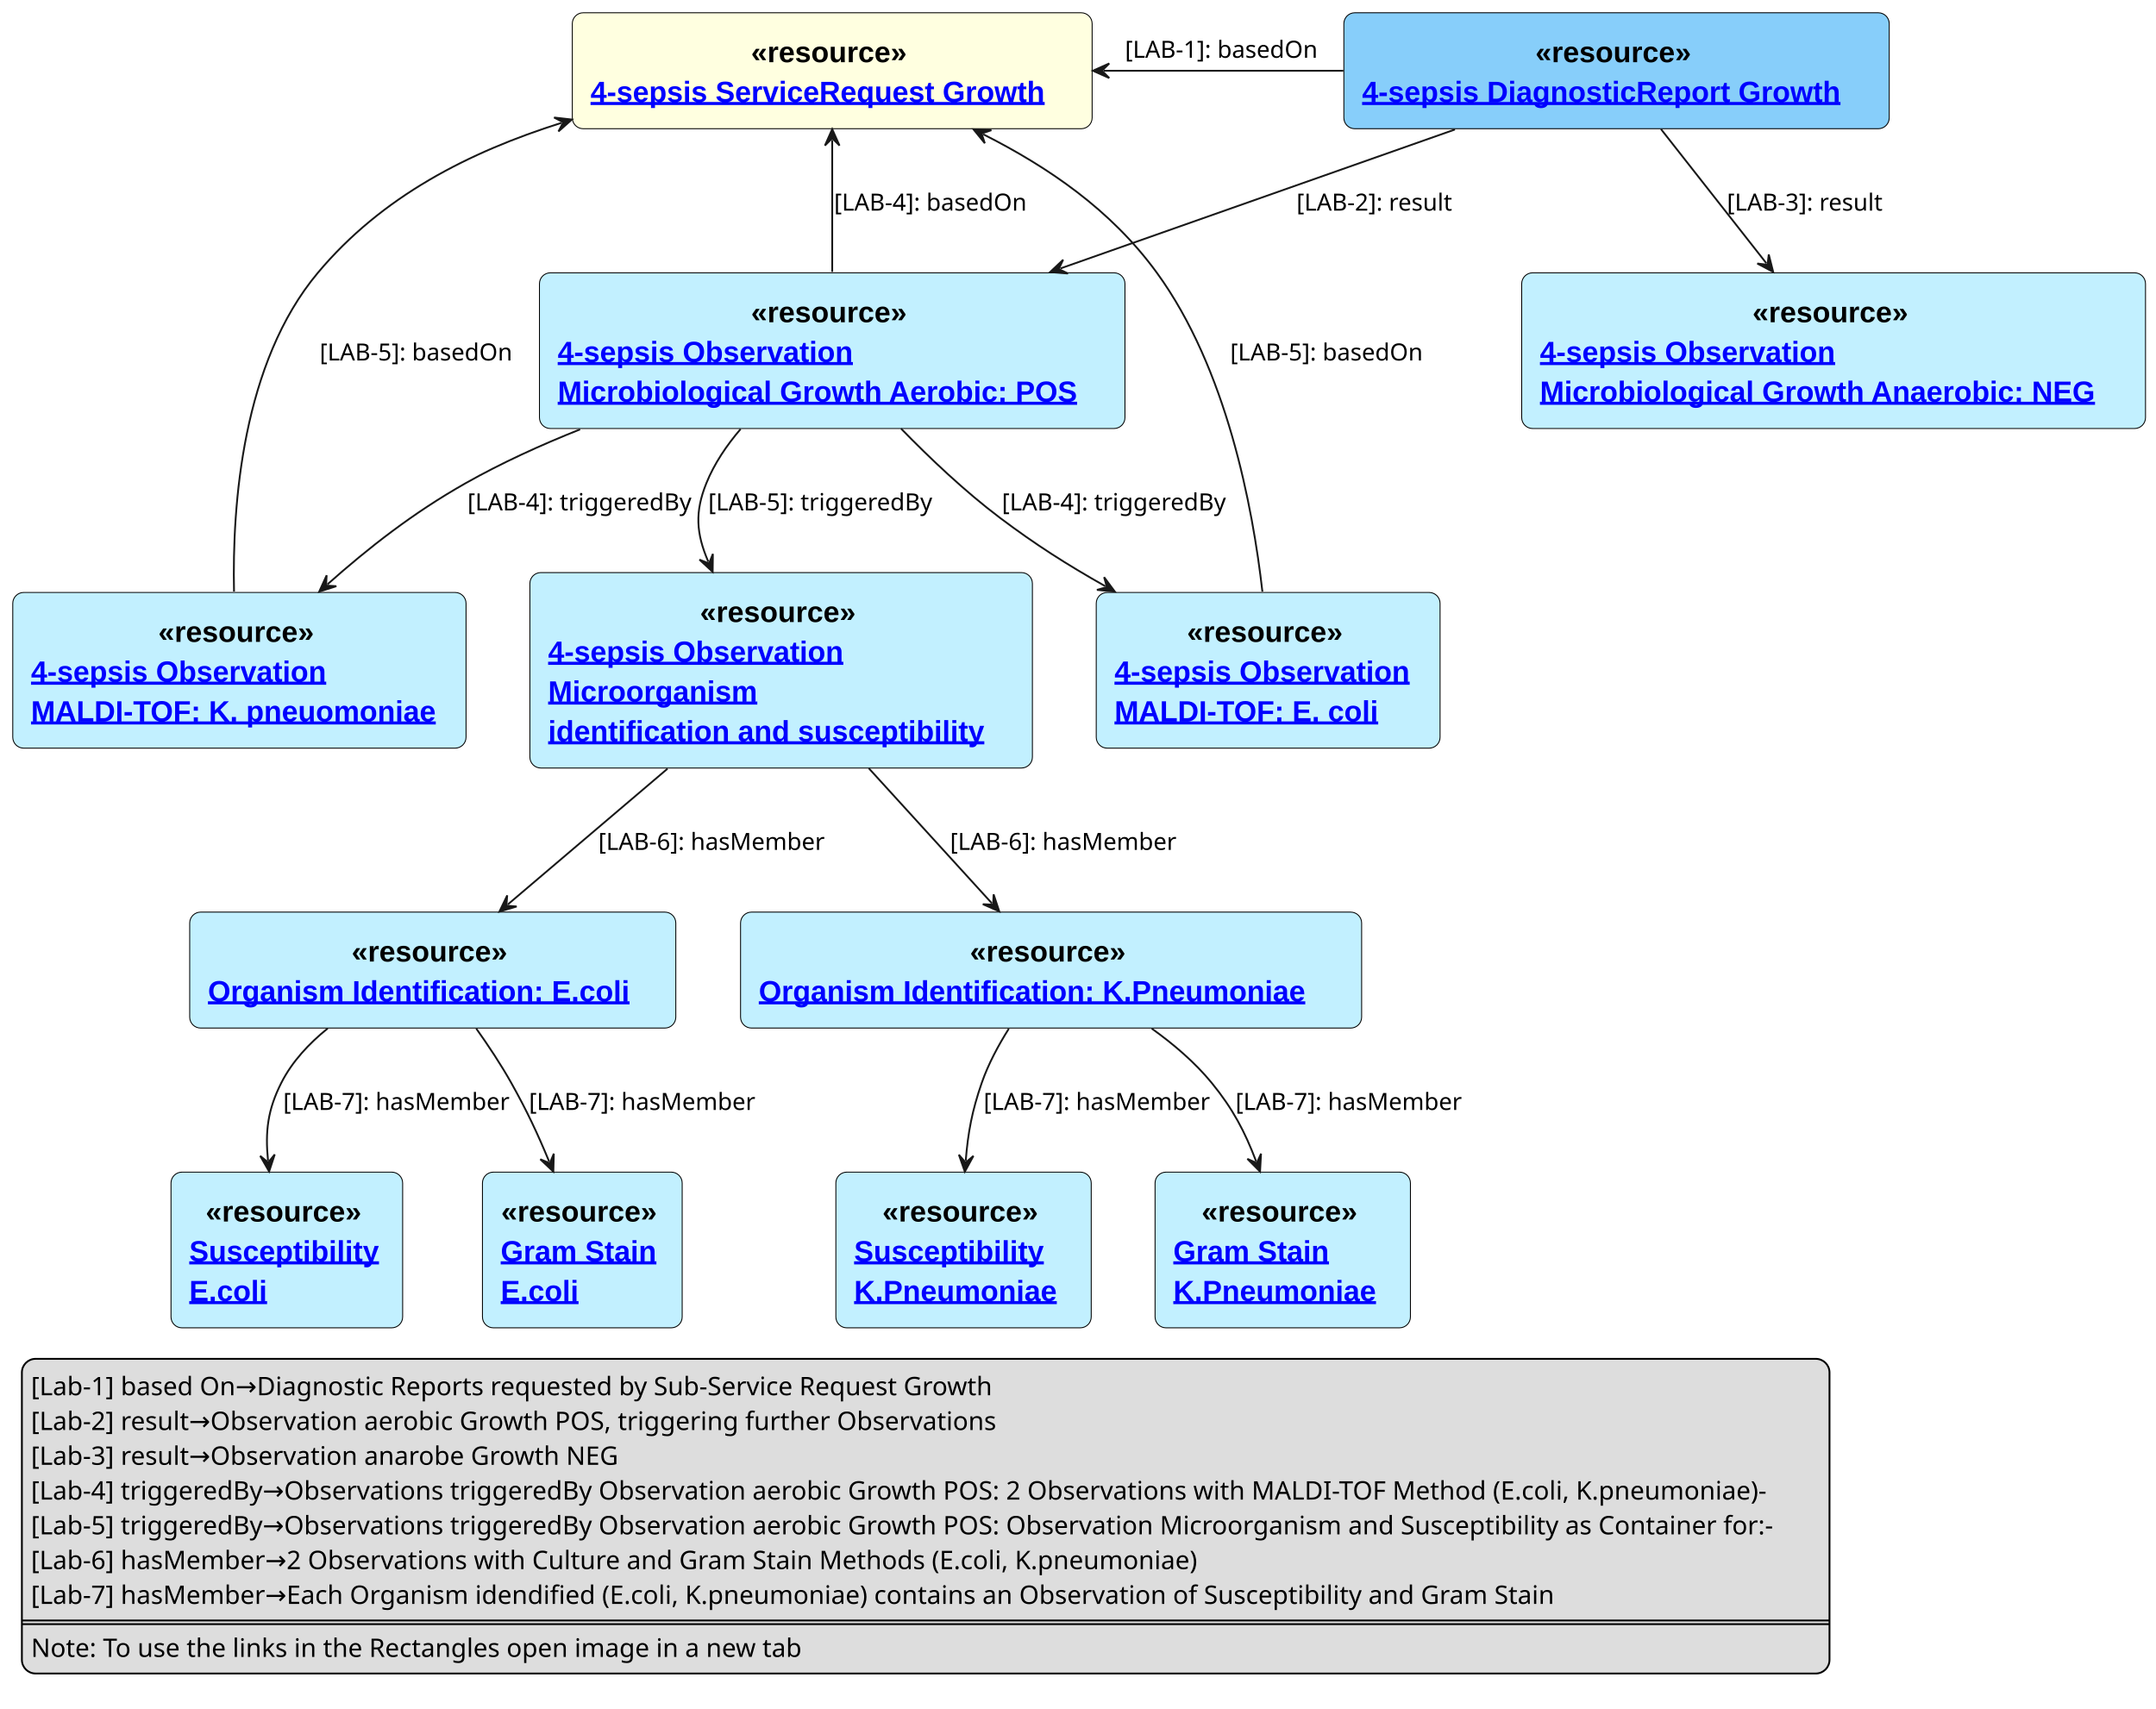
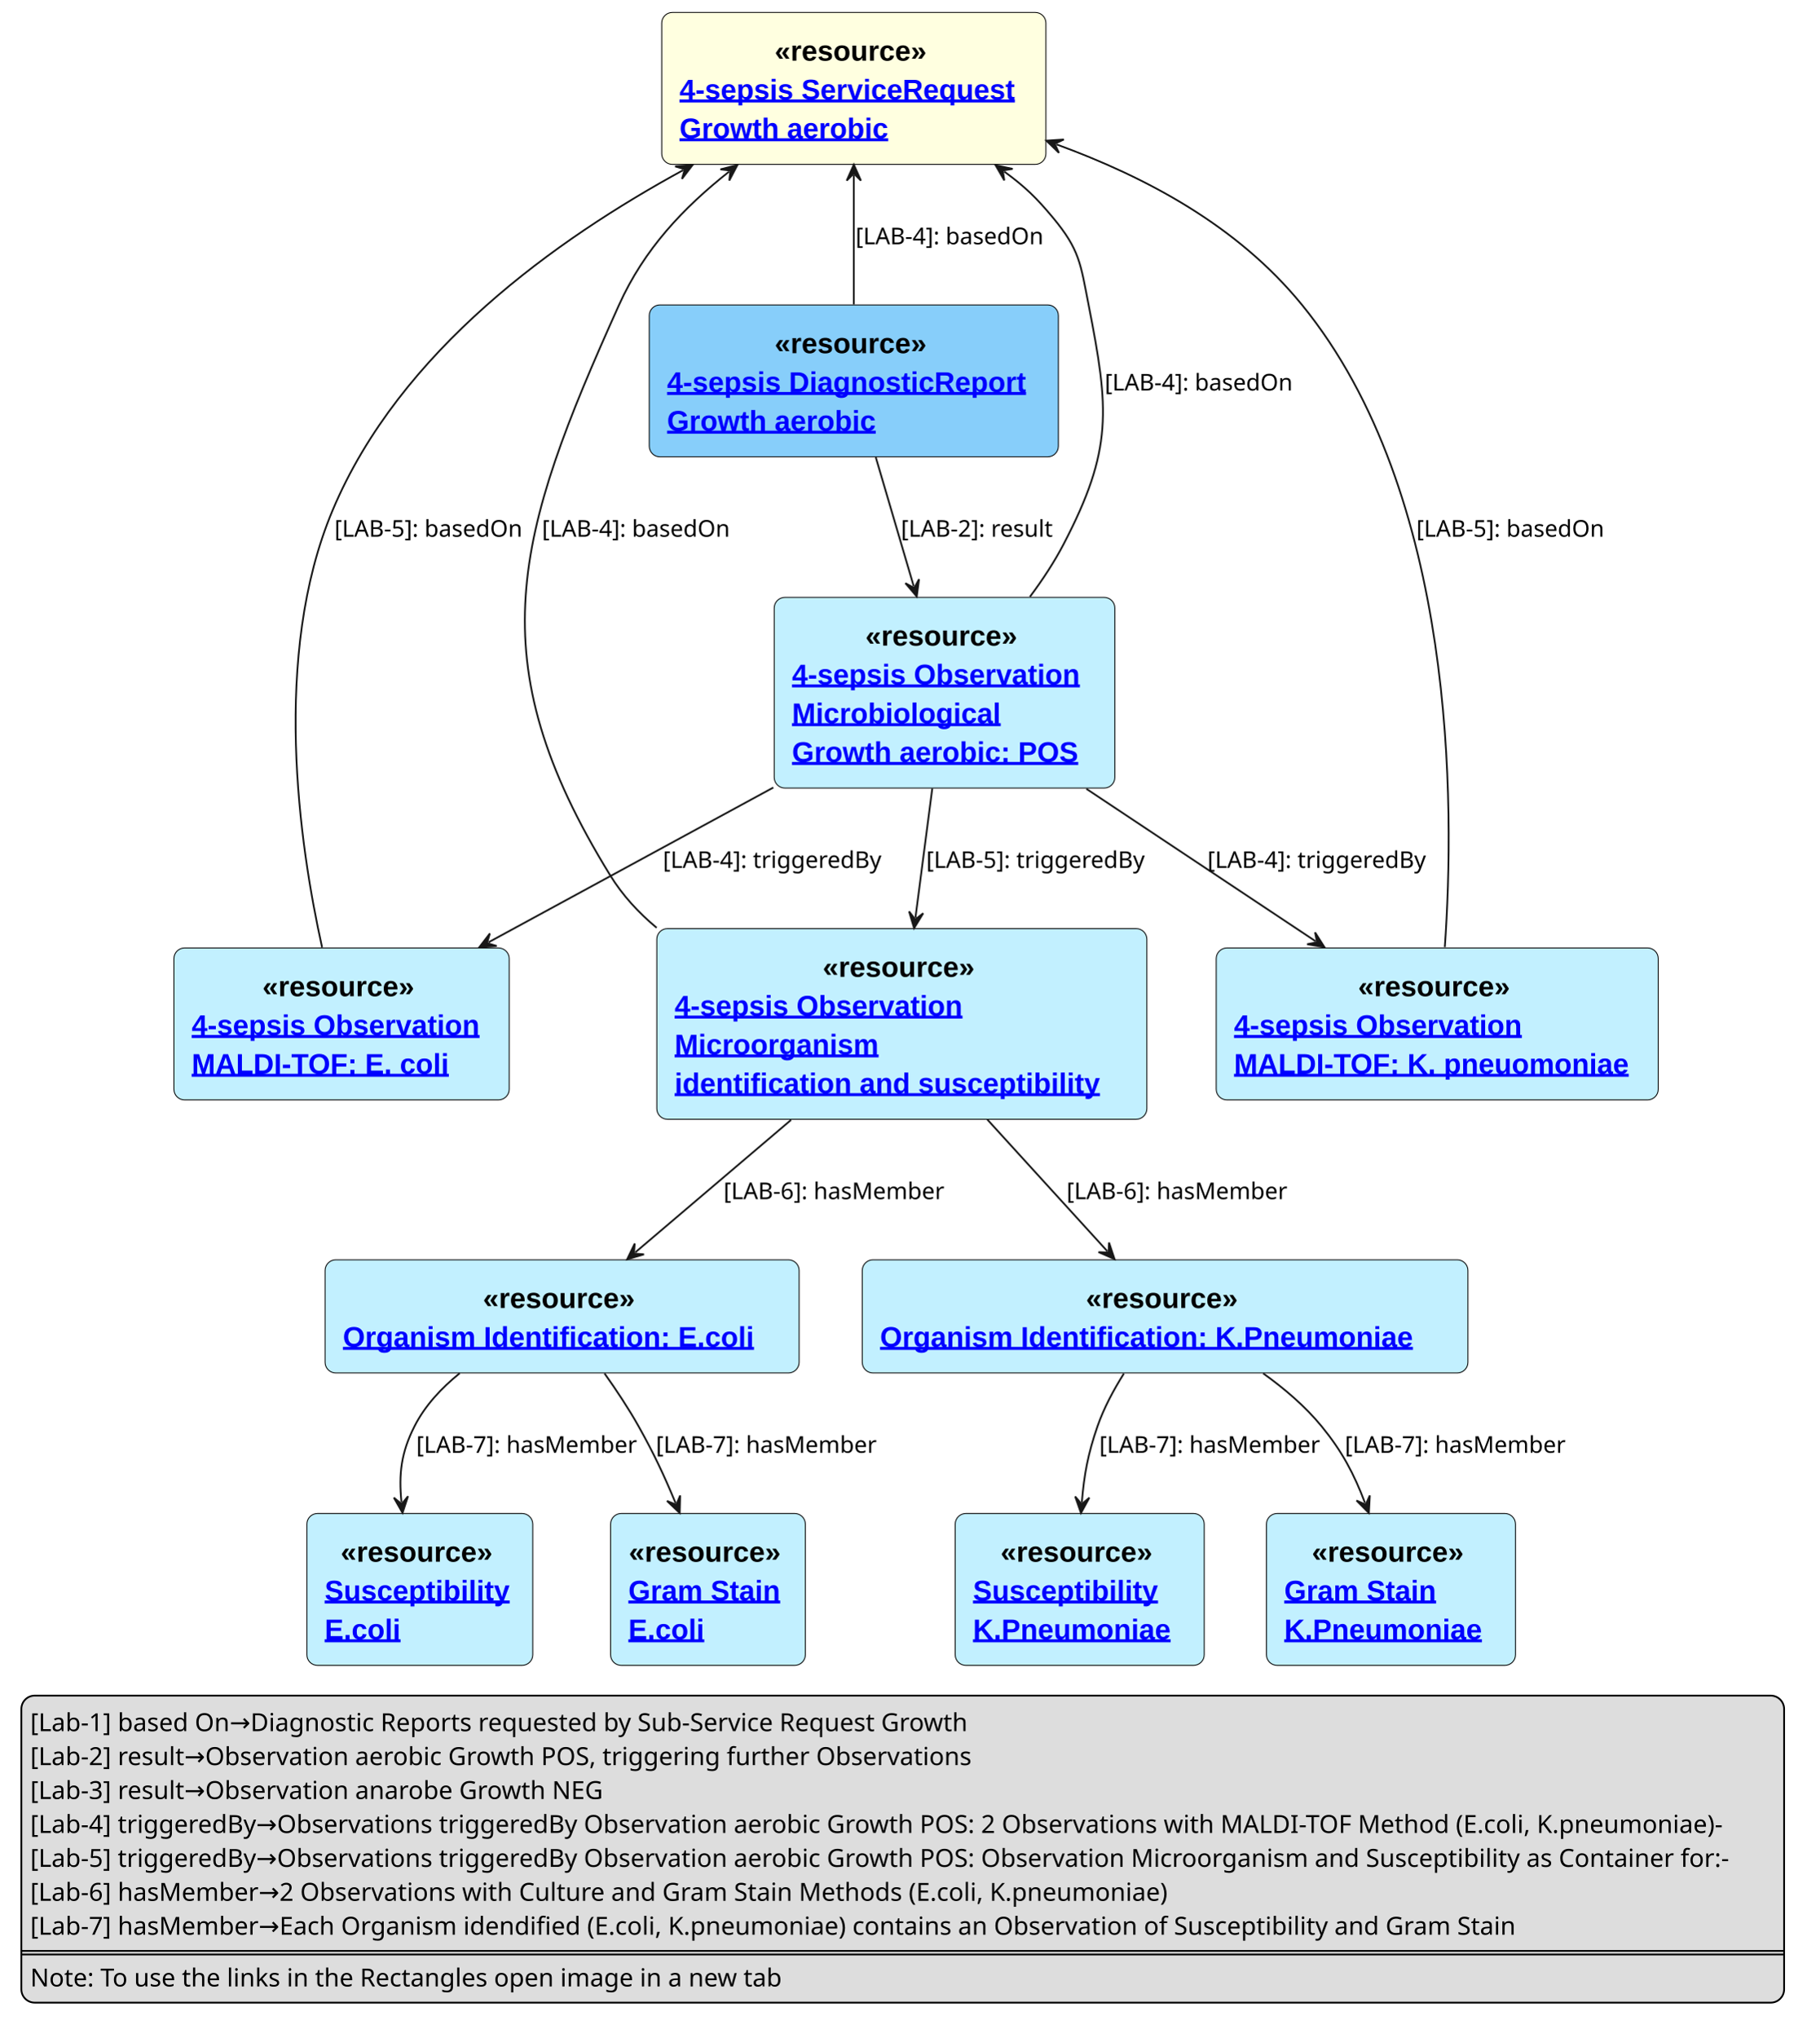
- <svg xmlns="http://www.w3.org/2000/svg" xmlns:xlink="http://www.w3.org/1999/xlink" contentStyleType="text/css" height="937px" preserveAspectRatio="none" style="width:1182px;height:937px;background:#FFFFFF;" version="1.1" viewBox="0 0 1182 937" width="1182px" zoomAndPan="magnify">
+ <svg xmlns="http://www.w3.org/2000/svg" xmlns:xlink="http://www.w3.org/1999/xlink" contentStyleType="text/css" height="1145px" preserveAspectRatio="none" style="width:1023px;height:1145px;background:#FFFFFF;" version="1.1" viewBox="0 0 1023 1145" width="1023px" zoomAndPan="magnify">
  <defs />
  <g>
-     <g id="elem_SRG">
-       <rect fill="#FFFFE0" height="63.584" rx="6" ry="6" style="stroke:#000000;stroke-width:0.5;" width="285" x="313.75" y="7" />
-       <text fill="#000000" font-family="Arial" font-size="16" font-weight="bold" lengthAdjust="spacing" textLength="89" x="411.75" y="34.104">«resource»</text>
-       <a href="ServiceRequest-4-sepsis-ServiceRequestGrowth.html" target="_top" title="ServiceRequest-4-sepsis-ServiceRequestGrowth.html" xlink:actuate="onRequest" xlink:href="ServiceRequest-4-sepsis-ServiceRequestGrowth.html" xlink:show="new" xlink:title="ServiceRequest-4-sepsis-ServiceRequestGrowth.html" xlink:type="simple">
-         <text fill="#0000FF" font-family="Arial" font-size="16" font-weight="bold" lengthAdjust="spacing" text-decoration="underline" textLength="257" x="323.75" y="55.896">4-sepsis ServiceRequest Growth</text>
-       </a>
-       <text fill="#000000" font-family="Arial" font-size="16" font-weight="bold" lengthAdjust="spacing" textLength="4" x="584.75" y="55.896"> </text>
-     </g>
-     <g id="elem_DRG">
-       <rect fill="#87CEFA" height="63.584" rx="6" ry="6" style="stroke:#000000;stroke-width:0.5;" width="299" x="736.75" y="7" />
-       <text fill="#000000" font-family="Arial" font-size="16" font-weight="bold" lengthAdjust="spacing" textLength="89" x="841.75" y="34.104">«resource»</text>
-       <a href="DiagnosticReport-4-sepsis-DiagnosticReport.html" target="_top" title="DiagnosticReport-4-sepsis-DiagnosticReport.html" xlink:actuate="onRequest" xlink:href="DiagnosticReport-4-sepsis-DiagnosticReport.html" xlink:show="new" xlink:title="DiagnosticReport-4-sepsis-DiagnosticReport.html" xlink:type="simple">
-         <text fill="#0000FF" font-family="Arial" font-size="16" font-weight="bold" lengthAdjust="spacing" text-decoration="underline" textLength="275" x="746.75" y="55.896">4-sepsis DiagnosticReport Growth</text>
+     <g id="elem_SRGA">
+       <rect fill="#FFFFE0" height="85.376" rx="6" ry="6" style="stroke:#000000;stroke-width:0.5;" width="216" x="372" y="7" />
+       <text fill="#000000" font-family="Arial" font-size="16" font-weight="bold" lengthAdjust="spacing" textLength="89" x="435.5" y="34.104">«resource»</text>
+       <a href="ServiceRequest-4-sepsis-ServiceRequestGrowth-aerobic.html" target="_top" title="ServiceRequest-4-sepsis-ServiceRequestGrowth-aerobic.html" xlink:actuate="onRequest" xlink:href="ServiceRequest-4-sepsis-ServiceRequestGrowth-aerobic.html" xlink:show="new" xlink:title="ServiceRequest-4-sepsis-ServiceRequestGrowth-aerobic.html" xlink:type="simple">
+         <text fill="#0000FF" font-family="Arial" font-size="16" font-weight="bold" lengthAdjust="spacing" text-decoration="underline" textLength="192" x="382" y="55.896">4-sepsis ServiceRequest</text>
+       </a>
+       <a href="ServiceRequest-4-sepsis-ServiceRequestGrowth-aerobic.html" target="_top" title="ServiceRequest-4-sepsis-ServiceRequestGrowth-aerobic.html" xlink:actuate="onRequest" xlink:href="ServiceRequest-4-sepsis-ServiceRequestGrowth-aerobic.html" xlink:show="new" xlink:title="ServiceRequest-4-sepsis-ServiceRequestGrowth-aerobic.html" xlink:type="simple">
+         <text fill="#0000FF" font-family="Arial" font-size="16" font-weight="bold" lengthAdjust="spacing" text-decoration="underline" textLength="125.5" x="382" y="77.688">Growth aerobic</text>
+       </a>
+       <text fill="#000000" font-family="Arial" font-size="16" font-weight="bold" lengthAdjust="spacing" textLength="4" x="574" y="77.688"> </text>
+     </g>
+     <g id="elem_DRGA">
+       <rect fill="#87CEFA" height="85.376" rx="6" ry="6" style="stroke:#000000;stroke-width:0.5;" width="230" x="365" y="171.38" />
+       <text fill="#000000" font-family="Arial" font-size="16" font-weight="bold" lengthAdjust="spacing" textLength="89" x="435.5" y="198.484">«resource»</text>
+       <a href="DiagnosticReport-4-sepsis-DiagnosticReportGrowth-aerobic.html" target="_top" title="DiagnosticReport-4-sepsis-DiagnosticReportGrowth-aerobic.html" xlink:actuate="onRequest" xlink:href="DiagnosticReport-4-sepsis-DiagnosticReportGrowth-aerobic.html" xlink:show="new" xlink:title="DiagnosticReport-4-sepsis-DiagnosticReportGrowth-aerobic.html" xlink:type="simple">
+         <text fill="#0000FF" font-family="Arial" font-size="16" font-weight="bold" lengthAdjust="spacing" text-decoration="underline" textLength="210" x="375" y="220.276">4-sepsis DiagnosticReport</text>
+       </a>
+       <a href="DiagnosticReport-4-sepsis-DiagnosticReportGrowth-aerobic.html" target="_top" title="DiagnosticReport-4-sepsis-DiagnosticReportGrowth-aerobic.html" xlink:actuate="onRequest" xlink:href="DiagnosticReport-4-sepsis-DiagnosticReportGrowth-aerobic.html" xlink:show="new" xlink:title="DiagnosticReport-4-sepsis-DiagnosticReportGrowth-aerobic.html" xlink:type="simple">
+         <text fill="#0000FF" font-family="Arial" font-size="16" font-weight="bold" lengthAdjust="spacing" text-decoration="underline" textLength="125.5" x="375" y="242.068">Growth aerobic</text>
      </a>
    </g>
    <g id="elem_OMA">
-       <rect fill="#C2F0FF" height="85.376" rx="6" ry="6" style="stroke:#000000;stroke-width:0.5;" width="321" x="295.75" y="149.59" />
-       <text fill="#000000" font-family="Arial" font-size="16" font-weight="bold" lengthAdjust="spacing" textLength="89" x="411.75" y="176.694">«resource»</text>
+       <rect fill="#C2F0FF" height="107.168" rx="6" ry="6" style="stroke:#000000;stroke-width:0.5;" width="191.5" x="435.25" y="335.75" />
+       <text fill="#000000" font-family="Arial" font-size="16" font-weight="bold" lengthAdjust="spacing" textLength="89" x="486.5" y="362.854">«resource»</text>
      <a href="Observation-4-sepsis-ObservationMicrobiolGrowthAerobic.html" target="_top" title="Observation-4-sepsis-ObservationMicrobiolGrowthAerobic.html" xlink:actuate="onRequest" xlink:href="Observation-4-sepsis-ObservationMicrobiolGrowthAerobic.html" xlink:show="new" xlink:title="Observation-4-sepsis-ObservationMicrobiolGrowthAerobic.html" xlink:type="simple">
-         <text fill="#0000FF" font-family="Arial" font-size="16" font-weight="bold" lengthAdjust="spacing" text-decoration="underline" textLength="168.5" x="305.75" y="198.486">4-sepsis Observation</text>
+         <text fill="#0000FF" font-family="Arial" font-size="16" font-weight="bold" lengthAdjust="spacing" text-decoration="underline" textLength="168.5" x="445.25" y="384.646">4-sepsis Observation</text>
      </a>
      <a href="Observation-4-sepsis-ObservationMicrobiolGrowthAerobic.html" target="_top" title="Observation-4-sepsis-ObservationMicrobiolGrowthAerobic.html" xlink:actuate="onRequest" xlink:href="Observation-4-sepsis-ObservationMicrobiolGrowthAerobic.html" xlink:show="new" xlink:title="Observation-4-sepsis-ObservationMicrobiolGrowthAerobic.html" xlink:type="simple">
-         <text fill="#0000FF" font-family="Arial" font-size="16" font-weight="bold" lengthAdjust="spacing" text-decoration="underline" textLength="297" x="305.75" y="220.278">Microbiological Growth Aerobic: POS</text>
-       </a>
-     </g>
-     <g id="elem_OMANA">
-       <rect fill="#C2F0FF" height="85.376" rx="6" ry="6" style="stroke:#000000;stroke-width:0.5;" width="342" x="834.25" y="149.59" />
-       <text fill="#000000" font-family="Arial" font-size="16" font-weight="bold" lengthAdjust="spacing" textLength="89" x="960.75" y="176.694">«resource»</text>
-       <a href="Observation-ObservationMicrobiolGrowthAnaerobic.html" target="_top" title="Observation-ObservationMicrobiolGrowthAnaerobic.html" xlink:actuate="onRequest" xlink:href="Observation-ObservationMicrobiolGrowthAnaerobic.html" xlink:show="new" xlink:title="Observation-ObservationMicrobiolGrowthAnaerobic.html" xlink:type="simple">
-         <text fill="#0000FF" font-family="Arial" font-size="16" font-weight="bold" lengthAdjust="spacing" text-decoration="underline" textLength="168.5" x="844.25" y="198.486">4-sepsis Observation</text>
-       </a>
-       <a href="Observation-ObservationMicrobiolGrowthAnaerobic.html" target="_top" title="Observation-ObservationMicrobiolGrowthAnaerobic.html" xlink:actuate="onRequest" xlink:href="Observation-ObservationMicrobiolGrowthAnaerobic.html" xlink:show="new" xlink:title="Observation-ObservationMicrobiolGrowthAnaerobic.html" xlink:type="simple">
-         <text fill="#0000FF" font-family="Arial" font-size="16" font-weight="bold" lengthAdjust="spacing" text-decoration="underline" textLength="318" x="844.25" y="220.278">Microbiological Growth Anaerobic: NEG</text>
+         <text fill="#0000FF" font-family="Arial" font-size="16" font-weight="bold" lengthAdjust="spacing" text-decoration="underline" textLength="124.5" x="445.25" y="406.438">Microbiological</text>
+       </a>
+       <a href="Observation-4-sepsis-ObservationMicrobiolGrowthAerobic.html" target="_top" title="Observation-4-sepsis-ObservationMicrobiolGrowthAerobic.html" xlink:actuate="onRequest" xlink:href="Observation-4-sepsis-ObservationMicrobiolGrowthAerobic.html" xlink:show="new" xlink:title="Observation-4-sepsis-ObservationMicrobiolGrowthAerobic.html" xlink:type="simple">
+         <text fill="#0000FF" font-family="Arial" font-size="16" font-weight="bold" lengthAdjust="spacing" text-decoration="underline" textLength="167.5" x="445.25" y="428.23">Growth aerobic: POS</text>
      </a>
    </g>
    <g id="elem_OMTE">
-       <rect fill="#C2F0FF" height="85.376" rx="6" ry="6" style="stroke:#000000;stroke-width:0.5;" width="188.5" x="601" y="324.86" />
-       <text fill="#000000" font-family="Arial" font-size="16" font-weight="bold" lengthAdjust="spacing" textLength="89" x="650.75" y="351.964">«resource»</text>
+       <rect fill="#C2F0FF" height="85.376" rx="6" ry="6" style="stroke:#000000;stroke-width:0.5;" width="188.5" x="97.75" y="532.82" />
+       <text fill="#000000" font-family="Arial" font-size="16" font-weight="bold" lengthAdjust="spacing" textLength="89" x="147.5" y="559.924">«resource»</text>
      <a href="Observation-observationMALDI-TOF-Ecoli.html" target="_top" title="Observation-observationMALDI-TOF-Ecoli.html" xlink:actuate="onRequest" xlink:href="Observation-observationMALDI-TOF-Ecoli.html" xlink:show="new" xlink:title="Observation-observationMALDI-TOF-Ecoli.html" xlink:type="simple">
-         <text fill="#0000FF" font-family="Arial" font-size="16" font-weight="bold" lengthAdjust="spacing" text-decoration="underline" textLength="168.5" x="611" y="373.756">4-sepsis Observation</text>
+         <text fill="#0000FF" font-family="Arial" font-size="16" font-weight="bold" lengthAdjust="spacing" text-decoration="underline" textLength="168.5" x="107.75" y="581.716">4-sepsis Observation</text>
      </a>
      <a href="Observation-observationMALDI-TOF-Ecoli.html" target="_top" title="Observation-observationMALDI-TOF-Ecoli.html" xlink:actuate="onRequest" xlink:href="Observation-observationMALDI-TOF-Ecoli.html" xlink:show="new" xlink:title="Observation-observationMALDI-TOF-Ecoli.html" xlink:type="simple">
-         <text fill="#0000FF" font-family="Arial" font-size="16" font-weight="bold" lengthAdjust="spacing" text-decoration="underline" textLength="144" x="611" y="395.548">MALDI-TOF: E. coli</text>
+         <text fill="#0000FF" font-family="Arial" font-size="16" font-weight="bold" lengthAdjust="spacing" text-decoration="underline" textLength="144" x="107.75" y="603.508">MALDI-TOF: E. coli</text>
      </a>
    </g>
    <g id="elem_OMTK">
-       <rect fill="#C2F0FF" height="85.376" rx="6" ry="6" style="stroke:#000000;stroke-width:0.5;" width="248.5" x="7" y="324.86" />
-       <text fill="#000000" font-family="Arial" font-size="16" font-weight="bold" lengthAdjust="spacing" textLength="89" x="86.75" y="351.964">«resource»</text>
+       <rect fill="#C2F0FF" height="85.376" rx="6" ry="6" style="stroke:#000000;stroke-width:0.5;" width="248.5" x="683.75" y="532.82" />
+       <text fill="#000000" font-family="Arial" font-size="16" font-weight="bold" lengthAdjust="spacing" textLength="89" x="763.5" y="559.924">«resource»</text>
      <a href="Observation-observationMALDI-TOF-Kpneu.html" target="_top" title="Observation-observationMALDI-TOF-Kpneu.html" xlink:actuate="onRequest" xlink:href="Observation-observationMALDI-TOF-Kpneu.html" xlink:show="new" xlink:title="Observation-observationMALDI-TOF-Kpneu.html" xlink:type="simple">
-         <text fill="#0000FF" font-family="Arial" font-size="16" font-weight="bold" lengthAdjust="spacing" text-decoration="underline" textLength="168.5" x="17" y="373.756">4-sepsis Observation</text>
+         <text fill="#0000FF" font-family="Arial" font-size="16" font-weight="bold" lengthAdjust="spacing" text-decoration="underline" textLength="168.5" x="693.75" y="581.716">4-sepsis Observation</text>
      </a>
      <a href="Observation-observationMALDI-TOF-Kpneu.html" target="_top" title="Observation-observationMALDI-TOF-Kpneu.html" xlink:actuate="onRequest" xlink:href="Observation-observationMALDI-TOF-Kpneu.html" xlink:show="new" xlink:title="Observation-observationMALDI-TOF-Kpneu.html" xlink:type="simple">
-         <text fill="#0000FF" font-family="Arial" font-size="16" font-weight="bold" lengthAdjust="spacing" text-decoration="underline" textLength="228.5" x="17" y="395.548">MALDI-TOF: K. pneuomoniae</text>
+         <text fill="#0000FF" font-family="Arial" font-size="16" font-weight="bold" lengthAdjust="spacing" text-decoration="underline" textLength="228.5" x="693.75" y="603.508">MALDI-TOF: K. pneuomoniae</text>
      </a>
    </g>
    <g id="elem_OMIS">
-       <rect fill="#C2F0FF" height="107.168" rx="6" ry="6" style="stroke:#000000;stroke-width:0.5;" width="275.5" x="290.5" y="313.96" />
-       <text fill="#000000" font-family="Arial" font-size="16" font-weight="bold" lengthAdjust="spacing" textLength="89" x="383.75" y="341.064">«resource»</text>
+       <rect fill="#C2F0FF" height="107.168" rx="6" ry="6" style="stroke:#000000;stroke-width:0.5;" width="275.5" x="369.25" y="521.92" />
+       <text fill="#000000" font-family="Arial" font-size="16" font-weight="bold" lengthAdjust="spacing" textLength="89" x="462.5" y="549.024">«resource»</text>
      <a href="Observation-observationMicroorgIdentAndSuscept.html" target="_top" title="Observation-observationMicroorgIdentAndSuscept.html" xlink:actuate="onRequest" xlink:href="Observation-observationMicroorgIdentAndSuscept.html" xlink:show="new" xlink:title="Observation-observationMicroorgIdentAndSuscept.html" xlink:type="simple">
-         <text fill="#0000FF" font-family="Arial" font-size="16" font-weight="bold" lengthAdjust="spacing" text-decoration="underline" textLength="168.5" x="300.5" y="362.856">4-sepsis Observation</text>
+         <text fill="#0000FF" font-family="Arial" font-size="16" font-weight="bold" lengthAdjust="spacing" text-decoration="underline" textLength="168.5" x="379.25" y="570.816">4-sepsis Observation</text>
      </a>
      <a href="Observation-observationMicroorgIdentAndSuscept.html" target="_top" title="Observation-observationMicroorgIdentAndSuscept.html" xlink:actuate="onRequest" xlink:href="Observation-observationMicroorgIdentAndSuscept.html" xlink:show="new" xlink:title="Observation-observationMicroorgIdentAndSuscept.html" xlink:type="simple">
-         <text fill="#0000FF" font-family="Arial" font-size="16" font-weight="bold" lengthAdjust="spacing" text-decoration="underline" textLength="123.5" x="300.5" y="384.648">Microorganism</text>
+         <text fill="#0000FF" font-family="Arial" font-size="16" font-weight="bold" lengthAdjust="spacing" text-decoration="underline" textLength="123.5" x="379.25" y="592.608">Microorganism</text>
      </a>
      <a href="Observation-observationMicroorgIdentAndSuscept.html" target="_top" title="Observation-observationMicroorgIdentAndSuscept.html" xlink:actuate="onRequest" xlink:href="Observation-observationMicroorgIdentAndSuscept.html" xlink:show="new" xlink:title="Observation-observationMicroorgIdentAndSuscept.html" xlink:type="simple">
-         <text fill="#0000FF" font-family="Arial" font-size="16" font-weight="bold" lengthAdjust="spacing" text-decoration="underline" textLength="251.5" x="300.5" y="406.44">identification and susceptibility</text>
+         <text fill="#0000FF" font-family="Arial" font-size="16" font-weight="bold" lengthAdjust="spacing" text-decoration="underline" textLength="251.5" x="379.25" y="614.4">identification and susceptibility</text>
      </a>
    </g>
    <g id="elem_OIE">
-       <rect fill="#C2F0FF" height="63.584" rx="6" ry="6" style="stroke:#000000;stroke-width:0.5;" width="266.5" x="104" y="500.13" />
-       <text fill="#000000" font-family="Arial" font-size="16" font-weight="bold" lengthAdjust="spacing" textLength="89" x="192.75" y="527.234">«resource»</text>
+       <rect fill="#C2F0FF" height="63.584" rx="6" ry="6" style="stroke:#000000;stroke-width:0.5;" width="266.5" x="182.75" y="708.09" />
+       <text fill="#000000" font-family="Arial" font-size="16" font-weight="bold" lengthAdjust="spacing" textLength="89" x="271.5" y="735.194">«resource»</text>
      <a href="Observation-ObservationEcoli.html" target="_top" title="Observation-ObservationEcoli.html" xlink:actuate="onRequest" xlink:href="Observation-ObservationEcoli.html" xlink:show="new" xlink:title="Observation-ObservationEcoli.html" xlink:type="simple">
-         <text fill="#0000FF" font-family="Arial" font-size="16" font-weight="bold" lengthAdjust="spacing" text-decoration="underline" textLength="242.5" x="114" y="549.026">Organism Identification: E.coli</text>
+         <text fill="#0000FF" font-family="Arial" font-size="16" font-weight="bold" lengthAdjust="spacing" text-decoration="underline" textLength="242.5" x="192.75" y="756.986">Organism Identification: E.coli</text>
      </a>
    </g>
    <g id="elem_STE">
-       <rect fill="#C2F0FF" height="85.376" rx="6" ry="6" style="stroke:#000000;stroke-width:0.5;" width="127" x="93.75" y="642.71" />
-       <text fill="#000000" font-family="Arial" font-size="16" font-weight="bold" lengthAdjust="spacing" textLength="89" x="112.75" y="669.814">«resource»</text>
+       <rect fill="#C2F0FF" height="85.376" rx="6" ry="6" style="stroke:#000000;stroke-width:0.5;" width="127" x="172.5" y="850.67" />
+       <text fill="#000000" font-family="Arial" font-size="16" font-weight="bold" lengthAdjust="spacing" textLength="89" x="191.5" y="877.774">«resource»</text>
      <a href="Observation-ObservationSusceptibilityEcoli.html" target="_top" title="Observation-ObservationSusceptibilityEcoli.html" xlink:actuate="onRequest" xlink:href="Observation-ObservationSusceptibilityEcoli.html" xlink:show="new" xlink:title="Observation-ObservationSusceptibilityEcoli.html" xlink:type="simple">
-         <text fill="#0000FF" font-family="Arial" font-size="16" font-weight="bold" lengthAdjust="spacing" text-decoration="underline" textLength="107" x="103.75" y="691.606">Susceptibility</text>
+         <text fill="#0000FF" font-family="Arial" font-size="16" font-weight="bold" lengthAdjust="spacing" text-decoration="underline" textLength="107" x="182.5" y="899.566">Susceptibility</text>
      </a>
      <a href="Observation-ObservationSusceptibilityEcoli.html" target="_top" title="Observation-ObservationSusceptibilityEcoli.html" xlink:actuate="onRequest" xlink:href="Observation-ObservationSusceptibilityEcoli.html" xlink:show="new" xlink:title="Observation-ObservationSusceptibilityEcoli.html" xlink:type="simple">
-         <text fill="#0000FF" font-family="Arial" font-size="16" font-weight="bold" lengthAdjust="spacing" text-decoration="underline" textLength="42" x="103.75" y="713.398">E.coli</text>
+         <text fill="#0000FF" font-family="Arial" font-size="16" font-weight="bold" lengthAdjust="spacing" text-decoration="underline" textLength="42" x="182.5" y="921.358">E.coli</text>
      </a>
    </g>
    <g id="elem_GSE">
-       <rect fill="#C2F0FF" height="85.376" rx="6" ry="6" style="stroke:#000000;stroke-width:0.5;" width="109.5" x="264.5" y="642.71" />
-       <text fill="#000000" font-family="Arial" font-size="16" font-weight="bold" lengthAdjust="spacing" textLength="89" x="274.75" y="669.814">«resource»</text>
+       <rect fill="#C2F0FF" height="85.376" rx="6" ry="6" style="stroke:#000000;stroke-width:0.5;" width="109.5" x="343.25" y="850.67" />
+       <text fill="#000000" font-family="Arial" font-size="16" font-weight="bold" lengthAdjust="spacing" textLength="89" x="353.5" y="877.774">«resource»</text>
      <a href="Observation-ObservationGramStainResultEcoli.html" target="_top" title="Observation-ObservationGramStainResultEcoli.html" xlink:actuate="onRequest" xlink:href="Observation-ObservationGramStainResultEcoli.html" xlink:show="new" xlink:title="Observation-ObservationGramStainResultEcoli.html" xlink:type="simple">
-         <text fill="#0000FF" font-family="Arial" font-size="16" font-weight="bold" lengthAdjust="spacing" text-decoration="underline" textLength="89.5" x="274.5" y="691.606">Gram Stain</text>
+         <text fill="#0000FF" font-family="Arial" font-size="16" font-weight="bold" lengthAdjust="spacing" text-decoration="underline" textLength="89.5" x="353.25" y="899.566">Gram Stain</text>
      </a>
      <a href="Observation-ObservationGramStainResultEcoli.html" target="_top" title="Observation-ObservationGramStainResultEcoli.html" xlink:actuate="onRequest" xlink:href="Observation-ObservationGramStainResultEcoli.html" xlink:show="new" xlink:title="Observation-ObservationGramStainResultEcoli.html" xlink:type="simple">
-         <text fill="#0000FF" font-family="Arial" font-size="16" font-weight="bold" lengthAdjust="spacing" text-decoration="underline" textLength="42" x="274.5" y="713.398">E.coli</text>
+         <text fill="#0000FF" font-family="Arial" font-size="16" font-weight="bold" lengthAdjust="spacing" text-decoration="underline" textLength="42" x="353.25" y="921.358">E.coli</text>
      </a>
    </g>
    <g id="elem_OIK">
-       <rect fill="#C2F0FF" height="63.584" rx="6" ry="6" style="stroke:#000000;stroke-width:0.5;" width="340.5" x="406" y="500.13" />
-       <text fill="#000000" font-family="Arial" font-size="16" font-weight="bold" lengthAdjust="spacing" textLength="89" x="531.75" y="527.234">«resource»</text>
+       <rect fill="#C2F0FF" height="63.584" rx="6" ry="6" style="stroke:#000000;stroke-width:0.5;" width="340.5" x="484.75" y="708.09" />
+       <text fill="#000000" font-family="Arial" font-size="16" font-weight="bold" lengthAdjust="spacing" textLength="89" x="610.5" y="735.194">«resource»</text>
      <a href="Observation-ObservationKpneumoniae.html" target="_top" title="Observation-ObservationKpneumoniae.html" xlink:actuate="onRequest" xlink:href="Observation-ObservationKpneumoniae.html" xlink:show="new" xlink:title="Observation-ObservationKpneumoniae.html" xlink:type="simple">
-         <text fill="#0000FF" font-family="Arial" font-size="16" font-weight="bold" lengthAdjust="spacing" text-decoration="underline" textLength="316.5" x="416" y="549.026">Organism Identification: K.Pneumoniae</text>
+         <text fill="#0000FF" font-family="Arial" font-size="16" font-weight="bold" lengthAdjust="spacing" text-decoration="underline" textLength="316.5" x="494.75" y="756.986">Organism Identification: K.Pneumoniae</text>
      </a>
    </g>
    <g id="elem_STK">
-       <rect fill="#C2F0FF" height="85.376" rx="6" ry="6" style="stroke:#000000;stroke-width:0.5;" width="140" x="458.25" y="642.71" />
-       <text fill="#000000" font-family="Arial" font-size="16" font-weight="bold" lengthAdjust="spacing" textLength="89" x="483.75" y="669.814">«resource»</text>
+       <rect fill="#C2F0FF" height="85.376" rx="6" ry="6" style="stroke:#000000;stroke-width:0.5;" width="140" x="537" y="850.67" />
+       <text fill="#000000" font-family="Arial" font-size="16" font-weight="bold" lengthAdjust="spacing" textLength="89" x="562.5" y="877.774">«resource»</text>
      <a href="Observation-ObservationSusceptibilityKpneumoniae.html" target="_top" title="Observation-ObservationSusceptibilityKpneumoniae.html" xlink:actuate="onRequest" xlink:href="Observation-ObservationSusceptibilityKpneumoniae.html" xlink:show="new" xlink:title="Observation-ObservationSusceptibilityKpneumoniae.html" xlink:type="simple">
-         <text fill="#0000FF" font-family="Arial" font-size="16" font-weight="bold" lengthAdjust="spacing" text-decoration="underline" textLength="107" x="468.25" y="691.606">Susceptibility</text>
+         <text fill="#0000FF" font-family="Arial" font-size="16" font-weight="bold" lengthAdjust="spacing" text-decoration="underline" textLength="107" x="547" y="899.566">Susceptibility</text>
      </a>
      <a href="Observation-ObservationSusceptibilityKpneumoniae.html" target="_top" title="Observation-ObservationSusceptibilityKpneumoniae.html" xlink:actuate="onRequest" xlink:href="Observation-ObservationSusceptibilityKpneumoniae.html" xlink:show="new" xlink:title="Observation-ObservationSusceptibilityKpneumoniae.html" xlink:type="simple">
-         <text fill="#0000FF" font-family="Arial" font-size="16" font-weight="bold" lengthAdjust="spacing" text-decoration="underline" textLength="116" x="468.25" y="713.398">K.Pneumoniae</text>
+         <text fill="#0000FF" font-family="Arial" font-size="16" font-weight="bold" lengthAdjust="spacing" text-decoration="underline" textLength="116" x="547" y="921.358">K.Pneumoniae</text>
      </a>
    </g>
    <g id="elem_GSK">
-       <rect fill="#C2F0FF" height="85.376" rx="6" ry="6" style="stroke:#000000;stroke-width:0.5;" width="140" x="633.25" y="642.71" />
-       <text fill="#000000" font-family="Arial" font-size="16" font-weight="bold" lengthAdjust="spacing" textLength="89" x="658.75" y="669.814">«resource»</text>
+       <rect fill="#C2F0FF" height="85.376" rx="6" ry="6" style="stroke:#000000;stroke-width:0.5;" width="140" x="712" y="850.67" />
+       <text fill="#000000" font-family="Arial" font-size="16" font-weight="bold" lengthAdjust="spacing" textLength="89" x="737.5" y="877.774">«resource»</text>
      <a href="Observation-ObservationGramStainResultKpneumoniae.html" target="_top" title="Observation-ObservationGramStainResultKpneumoniae.html" xlink:actuate="onRequest" xlink:href="Observation-ObservationGramStainResultKpneumoniae.html" xlink:show="new" xlink:title="Observation-ObservationGramStainResultKpneumoniae.html" xlink:type="simple">
-         <text fill="#0000FF" font-family="Arial" font-size="16" font-weight="bold" lengthAdjust="spacing" text-decoration="underline" textLength="89.5" x="643.25" y="691.606">Gram Stain</text>
+         <text fill="#0000FF" font-family="Arial" font-size="16" font-weight="bold" lengthAdjust="spacing" text-decoration="underline" textLength="89.5" x="722" y="899.566">Gram Stain</text>
      </a>
      <a href="Observation-ObservationGramStainResultKpneumoniae.html" target="_top" title="Observation-ObservationGramStainResultKpneumoniae.html" xlink:actuate="onRequest" xlink:href="Observation-ObservationGramStainResultKpneumoniae.html" xlink:show="new" xlink:title="Observation-ObservationGramStainResultKpneumoniae.html" xlink:type="simple">
-         <text fill="#0000FF" font-family="Arial" font-size="16" font-weight="bold" lengthAdjust="spacing" text-decoration="underline" textLength="116" x="643.25" y="713.398">K.Pneumoniae</text>
-       </a>
-     </g>
-     <g id="link_SRG_DRG">
-       <path d="M605.14,38.79 C649.25,38.79 691.94,38.79 736.5,38.79 " fill="none" id="SRG-backto-DRG" style="stroke:#181818;stroke-width:1.0;" />
-       <polygon fill="#181818" points="599.14,38.79,608.14,42.79,604.14,38.79,608.14,34.79,599.14,38.79" style="stroke:#181818;stroke-width:1.0;" />
-       <text fill="#000000" font-family="sans-serif" font-size="13" lengthAdjust="spacing" textLength="102" x="616.75" y="31.687">[LAB-1]: basedOn</text>
-     </g>
-     <g id="link_DRG_OMA">
-       <path d="M797.68,71 C733.51,93.6 651.699,122.427 581.359,147.197 " fill="none" id="DRG-to-OMA" style="stroke:#181818;stroke-width:1.0;" />
-       <polygon fill="#181818" points="575.7,149.19,585.518,149.974,580.416,147.529,582.86,142.428,575.7,149.19" style="stroke:#181818;stroke-width:1.0;" />
-       <text fill="#000000" font-family="sans-serif" font-size="13" lengthAdjust="spacing" textLength="82" x="710.76" y="115.487">[LAB-2]: result</text>
-     </g>
-     <g id="link_DRG_OMANA">
-       <path d="M910.62,70.81 C928.37,93.4 948.903,119.552 968.413,144.382 " fill="none" id="DRG-to-OMANA" style="stroke:#181818;stroke-width:1.0;" />
-       <polygon fill="#181818" points="972.12,149.1,969.705,139.552,969.031,145.168,963.414,144.495,972.12,149.1" style="stroke:#181818;stroke-width:1.0;" />
-       <text fill="#000000" font-family="sans-serif" font-size="13" lengthAdjust="spacing" textLength="82" x="946.75" y="115.487">[LAB-3]: result</text>
-     </g>
-     <g id="link_SRG_OMA">
-       <path d="M456.25,76.81 C456.25,99.4 456.25,124.27 456.25,149.1 " fill="none" id="SRG-backto-OMA" style="stroke:#181818;stroke-width:1.0;" />
-       <polygon fill="#181818" points="456.25,70.81,452.25,79.81,456.25,75.81,460.25,79.81,456.25,70.81" style="stroke:#181818;stroke-width:1.0;" />
-       <text fill="#000000" font-family="sans-serif" font-size="13" lengthAdjust="spacing" textLength="102" x="457.25" y="115.487">[LAB-4]: basedOn</text>
+         <text fill="#0000FF" font-family="Arial" font-size="16" font-weight="bold" lengthAdjust="spacing" text-decoration="underline" textLength="116" x="722" y="921.358">K.Pneumoniae</text>
+       </a>
+     </g>
+     <g id="link_DRGA_OMA">
+       <path d="M492.35,257.01 C499.27,280.55 506.286,304.384 513.686,329.524 " fill="none" id="DRGA-to-OMA" style="stroke:#181818;stroke-width:1.0;" />
+       <polygon fill="#181818" points="515.38,335.28,516.676,325.517,513.968,330.483,509.001,327.776,515.38,335.28" style="stroke:#181818;stroke-width:1.0;" />
+       <text fill="#000000" font-family="sans-serif" font-size="13" lengthAdjust="spacing" textLength="82" x="506.5" y="301.647">[LAB-2]: result</text>
+     </g>
+     <g id="link_SRGA_DRGA">
+       <path d="M480,98.51 C480,122.65 480,146.94 480,171.11 " fill="none" id="SRGA-backto-DRGA" style="stroke:#181818;stroke-width:1.0;" />
+       <polygon fill="#181818" points="480,92.51,476,101.51,480,97.51,484,101.51,480,92.51" style="stroke:#181818;stroke-width:1.0;" />
+       <text fill="#000000" font-family="sans-serif" font-size="13" lengthAdjust="spacing" textLength="102" x="481" y="137.277">[LAB-4]: basedOn</text>
+     </g>
+     <g id="link_SRGA_OMA">
+       <path d="M564.538,96.386 C576.398,105.036 582.84,111.38 592,122.38 C607.05,140.45 607.47,148.3 612,171.38 C623.56,230.3 625.73,252.49 598,305.75 C592.71,315.91 586.06,325.99 579.01,335.43 " fill="none" id="SRGA-backto-OMA" style="stroke:#181818;stroke-width:1.0;" />
+       <polygon fill="#181818" points="559.69,92.85,564.604,101.385,563.73,95.796,569.318,94.922,559.69,92.85" style="stroke:#181818;stroke-width:1.0;" />
+       <text fill="#000000" font-family="sans-serif" font-size="13" lengthAdjust="spacing" textLength="102" x="621.08" y="219.467">[LAB-4]: basedOn</text>
    </g>
    <g id="link_OMA_OMTE">
-       <path d="M493.98,235.01 C509.86,251.32 529.07,269.53 548.25,283.96 C567.66,298.57 584.716,309.44 605.966,321.44 " fill="none" id="OMA-to-OMTE" style="stroke:#181818;stroke-width:1.0;" />
-       <polygon fill="#181818" points="611.19,324.39,605.32,316.481,606.836,321.931,601.386,323.447,611.19,324.39" style="stroke:#181818;stroke-width:1.0;" />
-       <text fill="#000000" font-family="sans-serif" font-size="13" lengthAdjust="spacing" textLength="119" x="549.25" y="279.857">[LAB-4]: triggeredBy</text>
-     </g>
-     <g id="link_SRG_OMTE">
-       <path d="M539.034,73.619 C574.604,91.619 609.04,114.94 634.25,149.59 C672.47,202.1 686.77,277.74 692.1,324.43 " fill="none" id="SRG-backto-OMTE" style="stroke:#181818;stroke-width:1.0;" />
-       <polygon fill="#181818" points="533.68,70.91,539.904,78.543,538.141,73.168,543.516,71.405,533.68,70.91" style="stroke:#181818;stroke-width:1.0;" />
-       <text fill="#000000" font-family="sans-serif" font-size="13" lengthAdjust="spacing" textLength="102" x="674.42" y="197.667">[LAB-5]: basedOn</text>
+       <path d="M434.76,442.62 C382.4,471.07 323.762,502.926 274.662,529.596 " fill="none" id="OMA-to-OMTE" style="stroke:#181818;stroke-width:1.0;" />
+       <polygon fill="#181818" points="269.39,532.46,279.208,531.679,273.784,530.073,275.389,524.649,269.39,532.46" style="stroke:#181818;stroke-width:1.0;" />
+       <text fill="#000000" font-family="sans-serif" font-size="13" lengthAdjust="spacing" textLength="119" x="372.66" y="487.817">[LAB-4]: triggeredBy</text>
+     </g>
+     <g id="link_SRGA_OMIS">
+       <path d="M409.856,96.465 C384.156,116.815 362.16,139.95 348,171.38 C289.47,301.28 268.27,370.61 343,491.92 C349.94,503.19 358.94,512.97 369.15,521.45 " fill="none" id="SRGA-backto-OMIS" style="stroke:#181818;stroke-width:1.0;" />
+       <polygon fill="#181818" points="414.56,92.74,405.021,95.191,410.64,95.844,409.987,101.463,414.56,92.74" style="stroke:#181818;stroke-width:1.0;" />
+       <text fill="#000000" font-family="sans-serif" font-size="13" lengthAdjust="spacing" textLength="102" x="304.67" y="301.647">[LAB-4]: basedOn</text>
+     </g>
+     <g id="link_SRGA_OMTE">
+       <path d="M384.102,95.593 C312.862,134.443 224.82,196.89 187,286.75 C152.7,368.27 168.22,474.62 181.07,532.5 " fill="none" id="SRGA-backto-OMTE" style="stroke:#181818;stroke-width:1.0;" />
+       <polygon fill="#181818" points="389.37,92.72,379.553,93.517,384.98,95.114,383.384,100.541,389.37,92.72" style="stroke:#181818;stroke-width:1.0;" />
+       <text fill="#000000" font-family="sans-serif" font-size="13" lengthAdjust="spacing" textLength="102" x="188" y="301.647">[LAB-5]: basedOn</text>
    </g>
    <g id="link_OMA_OMTK">
-       <path d="M318.03,235.44 C296.46,244.03 274.84,253.89 255.25,264.96 C226.42,281.26 202.086,300.366 179.496,320.426 " fill="none" id="OMA-to-OMTK" style="stroke:#181818;stroke-width:1.0;" />
-       <polygon fill="#181818" points="175.01,324.41,184.396,321.425,178.749,321.09,179.084,315.443,175.01,324.41" style="stroke:#181818;stroke-width:1.0;" />
-       <text fill="#000000" font-family="sans-serif" font-size="13" lengthAdjust="spacing" textLength="119" x="256.25" y="279.857">[LAB-4]: triggeredBy</text>
-     </g>
-     <g id="link_SRG_OMTK">
-       <path d="M307.829,67.349 C257.009,83.419 209.43,107.61 174.25,149.59 C132.93,198.88 127.27,276.55 128.3,324.36 " fill="none" id="SRG-backto-OMTK" style="stroke:#181818;stroke-width:1.0;" />
-       <polygon fill="#181818" points="313.55,65.54,303.763,64.44,308.783,67.047,306.175,72.067,313.55,65.54" style="stroke:#181818;stroke-width:1.0;" />
-       <text fill="#000000" font-family="sans-serif" font-size="13" lengthAdjust="spacing" textLength="102" x="175.25" y="197.667">[LAB-5]: basedOn</text>
+       <path d="M610.75,443.36 C653.26,471.63 699.844,502.598 739.594,529.028 " fill="none" id="OMA-to-OMTK" style="stroke:#181818;stroke-width:1.0;" />
+       <polygon fill="#181818" points="744.59,532.35,739.31,524.036,740.426,529.582,734.881,530.698,744.59,532.35" style="stroke:#181818;stroke-width:1.0;" />
+       <text fill="#000000" font-family="sans-serif" font-size="13" lengthAdjust="spacing" textLength="119" x="678.81" y="487.817">[LAB-4]: triggeredBy</text>
+     </g>
+     <g id="link_SRGA_OMTK">
+       <path d="M593.885,81.121 C644.385,99.591 695.6,126.73 732,171.38 C818.74,277.78 817.95,452.49 812.26,532.33 " fill="none" id="SRGA-backto-OMTK" style="stroke:#181818;stroke-width:1.0;" />
+       <polygon fill="#181818" points="588.25,79.06,595.328,85.908,592.946,80.777,598.076,78.395,588.25,79.06" style="stroke:#181818;stroke-width:1.0;" />
+       <text fill="#000000" font-family="sans-serif" font-size="13" lengthAdjust="spacing" textLength="102" x="796.25" y="301.647">[LAB-5]: basedOn</text>
    </g>
    <g id="link_OMA_OMIS">
-       <path d="M406.03,235.25 C398.36,244.2 391.58,254.23 387.25,264.96 C380.89,280.75 381.613,292.397 388.333,308.047 " fill="none" id="OMA-to-OMIS" style="stroke:#181818;stroke-width:1.0;" />
-       <polygon fill="#181818" points="390.7,313.56,390.825,303.712,388.727,308.966,383.474,306.868,390.7,313.56" style="stroke:#181818;stroke-width:1.0;" />
-       <text fill="#000000" font-family="sans-serif" font-size="13" lengthAdjust="spacing" textLength="119" x="388.25" y="279.857">[LAB-5]: triggeredBy</text>
+       <path d="M524.12,443.11 C520.91,467.77 517.865,491.11 514.654,515.77 " fill="none" id="OMA-to-OMIS" style="stroke:#181818;stroke-width:1.0;" />
+       <polygon fill="#181818" points="513.88,521.72,519.008,513.312,514.525,516.762,511.075,512.279,513.88,521.72" style="stroke:#181818;stroke-width:1.0;" />
+       <text fill="#000000" font-family="sans-serif" font-size="13" lengthAdjust="spacing" textLength="119" x="520.72" y="487.817">[LAB-5]: triggeredBy</text>
    </g>
    <g id="link_OMIS_OIE">
-       <path d="M365.97,421.49 C335.49,447.4 304.421,473.813 278.381,495.954 " fill="none" id="OMIS-to-OIE" style="stroke:#181818;stroke-width:1.0;" />
-       <polygon fill="#181818" points="273.81,499.84,283.258,497.058,277.619,496.601,278.076,490.963,273.81,499.84" style="stroke:#181818;stroke-width:1.0;" />
-       <text fill="#000000" font-family="sans-serif" font-size="13" lengthAdjust="spacing" textLength="120" x="328.02" y="466.027">[LAB-6]: hasMember</text>
+       <path d="M444.72,629.45 C414.24,655.36 383.171,681.774 357.131,703.913 " fill="none" id="OMIS-to-OIE" style="stroke:#181818;stroke-width:1.0;" />
+       <polygon fill="#181818" points="352.56,707.8,362.008,705.018,356.369,704.561,356.826,698.923,352.56,707.8" style="stroke:#181818;stroke-width:1.0;" />
+       <text fill="#000000" font-family="sans-serif" font-size="13" lengthAdjust="spacing" textLength="120" x="406.77" y="673.987">[LAB-6]: hasMember</text>
    </g>
    <g id="link_OIE_GSE">
-       <path d="M261.09,563.97 C267.71,573.27 274.62,583.68 280.25,593.71 C288.88,609.11 294.583,621.257 301.063,636.897 " fill="none" id="OIE-to-GSE" style="stroke:#181818;stroke-width:1.0;" />
-       <polygon fill="#181818" points="303.36,642.44,303.611,632.594,301.446,637.821,296.22,635.657,303.36,642.44" style="stroke:#181818;stroke-width:1.0;" />
-       <text fill="#000000" font-family="sans-serif" font-size="13" lengthAdjust="spacing" textLength="120" x="289.99" y="608.607">[LAB-7]: hasMember</text>
+       <path d="M339.84,771.93 C346.46,781.23 353.37,791.64 359,801.67 C367.63,817.07 373.333,829.217 379.813,844.857 " fill="none" id="OIE-to-GSE" style="stroke:#181818;stroke-width:1.0;" />
+       <polygon fill="#181818" points="382.11,850.4,382.361,840.554,380.196,845.781,374.97,843.616,382.11,850.4" style="stroke:#181818;stroke-width:1.0;" />
+       <text fill="#000000" font-family="sans-serif" font-size="13" lengthAdjust="spacing" textLength="120" x="368.74" y="816.567">[LAB-7]: hasMember</text>
    </g>
    <g id="link_OIE_STE">
-       <path d="M179.69,563.88 C169.43,572.14 160.15,582.08 154.25,593.71 C146.77,608.47 145.329,620.4 146.939,636.4 " fill="none" id="OIE-to-STE" style="stroke:#181818;stroke-width:1.0;" />
-       <polygon fill="#181818" points="147.54,642.37,150.619,633.015,147.039,637.395,142.659,633.816,147.54,642.37" style="stroke:#181818;stroke-width:1.0;" />
-       <text fill="#000000" font-family="sans-serif" font-size="13" lengthAdjust="spacing" textLength="120" x="155.25" y="608.607">[LAB-7]: hasMember</text>
+       <path d="M258.44,771.84 C248.18,780.1 238.9,790.04 233,801.67 C225.52,816.43 224.079,828.36 225.689,844.36 " fill="none" id="OIE-to-STE" style="stroke:#181818;stroke-width:1.0;" />
+       <polygon fill="#181818" points="226.29,850.33,229.369,840.975,225.789,845.355,221.409,841.776,226.29,850.33" style="stroke:#181818;stroke-width:1.0;" />
+       <text fill="#000000" font-family="sans-serif" font-size="13" lengthAdjust="spacing" textLength="120" x="234" y="816.567">[LAB-7]: hasMember</text>
    </g>
    <g id="link_OMIS_OIK">
-       <path d="M476.3,421.26 C499.93,447.19 523.568,473.126 543.798,495.316 " fill="none" id="OMIS-to-OIK" style="stroke:#181818;stroke-width:1.0;" />
-       <polygon fill="#181818" points="547.84,499.75,544.732,490.404,544.471,496.055,538.821,495.794,547.84,499.75" style="stroke:#181818;stroke-width:1.0;" />
-       <text fill="#000000" font-family="sans-serif" font-size="13" lengthAdjust="spacing" textLength="120" x="520.86" y="466.027">[LAB-6]: hasMember</text>
+       <path d="M555.05,629.22 C578.68,655.15 602.318,681.086 622.548,703.276 " fill="none" id="OMIS-to-OIK" style="stroke:#181818;stroke-width:1.0;" />
+       <polygon fill="#181818" points="626.59,707.71,623.482,698.364,623.221,704.015,617.571,703.754,626.59,707.71" style="stroke:#181818;stroke-width:1.0;" />
+       <text fill="#000000" font-family="sans-serif" font-size="13" lengthAdjust="spacing" textLength="120" x="599.61" y="673.987">[LAB-6]: hasMember</text>
    </g>
    <g id="link_OIK_GSK">
-       <path d="M631.41,563.97 C643.32,572.49 655.07,582.51 664.25,593.71 C675.87,607.9 682.46,620.461 688.67,636.811 " fill="none" id="OIK-to-GSK" style="stroke:#181818;stroke-width:1.0;" />
-       <polygon fill="#181818" points="690.8,642.42,691.344,632.586,689.025,637.746,683.865,635.427,690.8,642.42" style="stroke:#181818;stroke-width:1.0;" />
-       <text fill="#000000" font-family="sans-serif" font-size="13" lengthAdjust="spacing" textLength="120" x="677.34" y="608.607">[LAB-7]: hasMember</text>
+       <path d="M710.16,771.93 C722.07,780.45 733.82,790.47 743,801.67 C754.62,815.86 761.21,828.421 767.42,844.771 " fill="none" id="OIK-to-GSK" style="stroke:#181818;stroke-width:1.0;" />
+       <polygon fill="#181818" points="769.55,850.38,770.094,840.546,767.775,845.706,762.615,843.387,769.55,850.38" style="stroke:#181818;stroke-width:1.0;" />
+       <text fill="#000000" font-family="sans-serif" font-size="13" lengthAdjust="spacing" textLength="120" x="756.09" y="816.567">[LAB-7]: hasMember</text>
    </g>
    <g id="link_OIK_STK">
-       <path d="M553.08,564.05 C547.33,573.19 541.8,583.48 538.25,593.71 C532.9,609.13 530.716,620.84 529.446,636.48 " fill="none" id="OIK-to-STK" style="stroke:#181818;stroke-width:1.0;" />
-       <polygon fill="#181818" points="528.96,642.46,533.675,633.813,529.365,637.476,525.702,633.166,528.96,642.46" style="stroke:#181818;stroke-width:1.0;" />
-       <text fill="#000000" font-family="sans-serif" font-size="13" lengthAdjust="spacing" textLength="120" x="539.25" y="608.607">[LAB-7]: hasMember</text>
-     </g>
-     <rect fill="#DDDDDD" height="172.543" id="_legend" rx="7.5" ry="7.5" style="stroke:#000000;stroke-width:1.0;" width="991" x="12" y="745.086" />
-     <text fill="#000000" font-family="sans-serif" font-size="14" lengthAdjust="spacing" textLength="543" x="17" y="765.052">[Lab-1] based On→Diagnostic Reports requested by Sub-Service Request Growth</text>
-     <text fill="#000000" font-family="sans-serif" font-size="14" lengthAdjust="spacing" textLength="544" x="17" y="784.12">[Lab-2] result→Observation aerobic Growth POS, triggering further Observations</text>
-     <text fill="#000000" font-family="sans-serif" font-size="14" lengthAdjust="spacing" textLength="330" x="17" y="803.188">[Lab-3] result→Observation anarobe Growth NEG</text>
-     <text fill="#000000" font-family="sans-serif" font-size="14" lengthAdjust="spacing" textLength="975" x="17" y="822.256">[Lab-4] triggeredBy→Observations triggeredBy Observation aerobic Growth POS: 2 Observations with MALDI-TOF Method (E.coli, K.pneumoniae)-</text>
-     <text fill="#000000" font-family="sans-serif" font-size="14" lengthAdjust="spacing" textLength="981" x="17" y="841.324">[Lab-5] triggeredBy→Observations triggeredBy Observation aerobic Growth POS: Observation Microorganism and Susceptibility as Container for:-</text>
-     <text fill="#000000" font-family="sans-serif" font-size="14" lengthAdjust="spacing" textLength="657" x="17" y="860.392">[Lab-6] hasMember→2 Observations with Culture and Gram Stain Methods (E.coli, K.pneumoniae)</text>
-     <text fill="#000000" font-family="sans-serif" font-size="14" lengthAdjust="spacing" textLength="861" x="17" y="879.46">[Lab-7] hasMember→Each Organism idendified (E.coli, K.pneumoniae) contains an Observation of Susceptibility and Gram Stain</text>
-     <line style="stroke:#000000;stroke-width:1.0;" x1="12" x2="1003" y1="888.562" y2="888.562" />
-     <line style="stroke:#000000;stroke-width:1.0;" x1="12" x2="1003" y1="890.562" y2="890.562" />
-     <text fill="#000000" font-family="sans-serif" font-size="14" lengthAdjust="spacing" textLength="437" x="17" y="908.528">Note: To use the links in the Rectangles open image in a new tab</text>
+       <path d="M631.83,772.01 C626.08,781.15 620.55,791.44 617,801.67 C611.65,817.09 609.466,828.8 608.196,844.44 " fill="none" id="OIK-to-STK" style="stroke:#181818;stroke-width:1.0;" />
+       <polygon fill="#181818" points="607.71,850.42,612.425,841.773,608.115,845.436,604.452,841.126,607.71,850.42" style="stroke:#181818;stroke-width:1.0;" />
+       <text fill="#000000" font-family="sans-serif" font-size="13" lengthAdjust="spacing" textLength="120" x="618" y="816.567">[LAB-7]: hasMember</text>
+     </g>
+     <rect fill="#DDDDDD" height="172.543" id="_legend" rx="7.5" ry="7.5" style="stroke:#000000;stroke-width:1.0;" width="991" x="12" y="953.046" />
+     <text fill="#000000" font-family="sans-serif" font-size="14" lengthAdjust="spacing" textLength="543" x="17" y="973.012">[Lab-1] based On→Diagnostic Reports requested by Sub-Service Request Growth</text>
+     <text fill="#000000" font-family="sans-serif" font-size="14" lengthAdjust="spacing" textLength="544" x="17" y="992.08">[Lab-2] result→Observation aerobic Growth POS, triggering further Observations</text>
+     <text fill="#000000" font-family="sans-serif" font-size="14" lengthAdjust="spacing" textLength="330" x="17" y="1011.148">[Lab-3] result→Observation anarobe Growth NEG</text>
+     <text fill="#000000" font-family="sans-serif" font-size="14" lengthAdjust="spacing" textLength="975" x="17" y="1030.216">[Lab-4] triggeredBy→Observations triggeredBy Observation aerobic Growth POS: 2 Observations with MALDI-TOF Method (E.coli, K.pneumoniae)-</text>
+     <text fill="#000000" font-family="sans-serif" font-size="14" lengthAdjust="spacing" textLength="981" x="17" y="1049.284">[Lab-5] triggeredBy→Observations triggeredBy Observation aerobic Growth POS: Observation Microorganism and Susceptibility as Container for:-</text>
+     <text fill="#000000" font-family="sans-serif" font-size="14" lengthAdjust="spacing" textLength="657" x="17" y="1068.352">[Lab-6] hasMember→2 Observations with Culture and Gram Stain Methods (E.coli, K.pneumoniae)</text>
+     <text fill="#000000" font-family="sans-serif" font-size="14" lengthAdjust="spacing" textLength="861" x="17" y="1087.42">[Lab-7] hasMember→Each Organism idendified (E.coli, K.pneumoniae) contains an Observation of Susceptibility and Gram Stain</text>
+     <line style="stroke:#000000;stroke-width:1.0;" x1="12" x2="1003" y1="1096.522" y2="1096.522" />
+     <line style="stroke:#000000;stroke-width:1.0;" x1="12" x2="1003" y1="1098.522" y2="1098.522" />
+     <text fill="#000000" font-family="sans-serif" font-size="14" lengthAdjust="spacing" textLength="437" x="17" y="1116.487">Note: To use the links in the Rectangles open image in a new tab</text>
  </g>
</svg>
